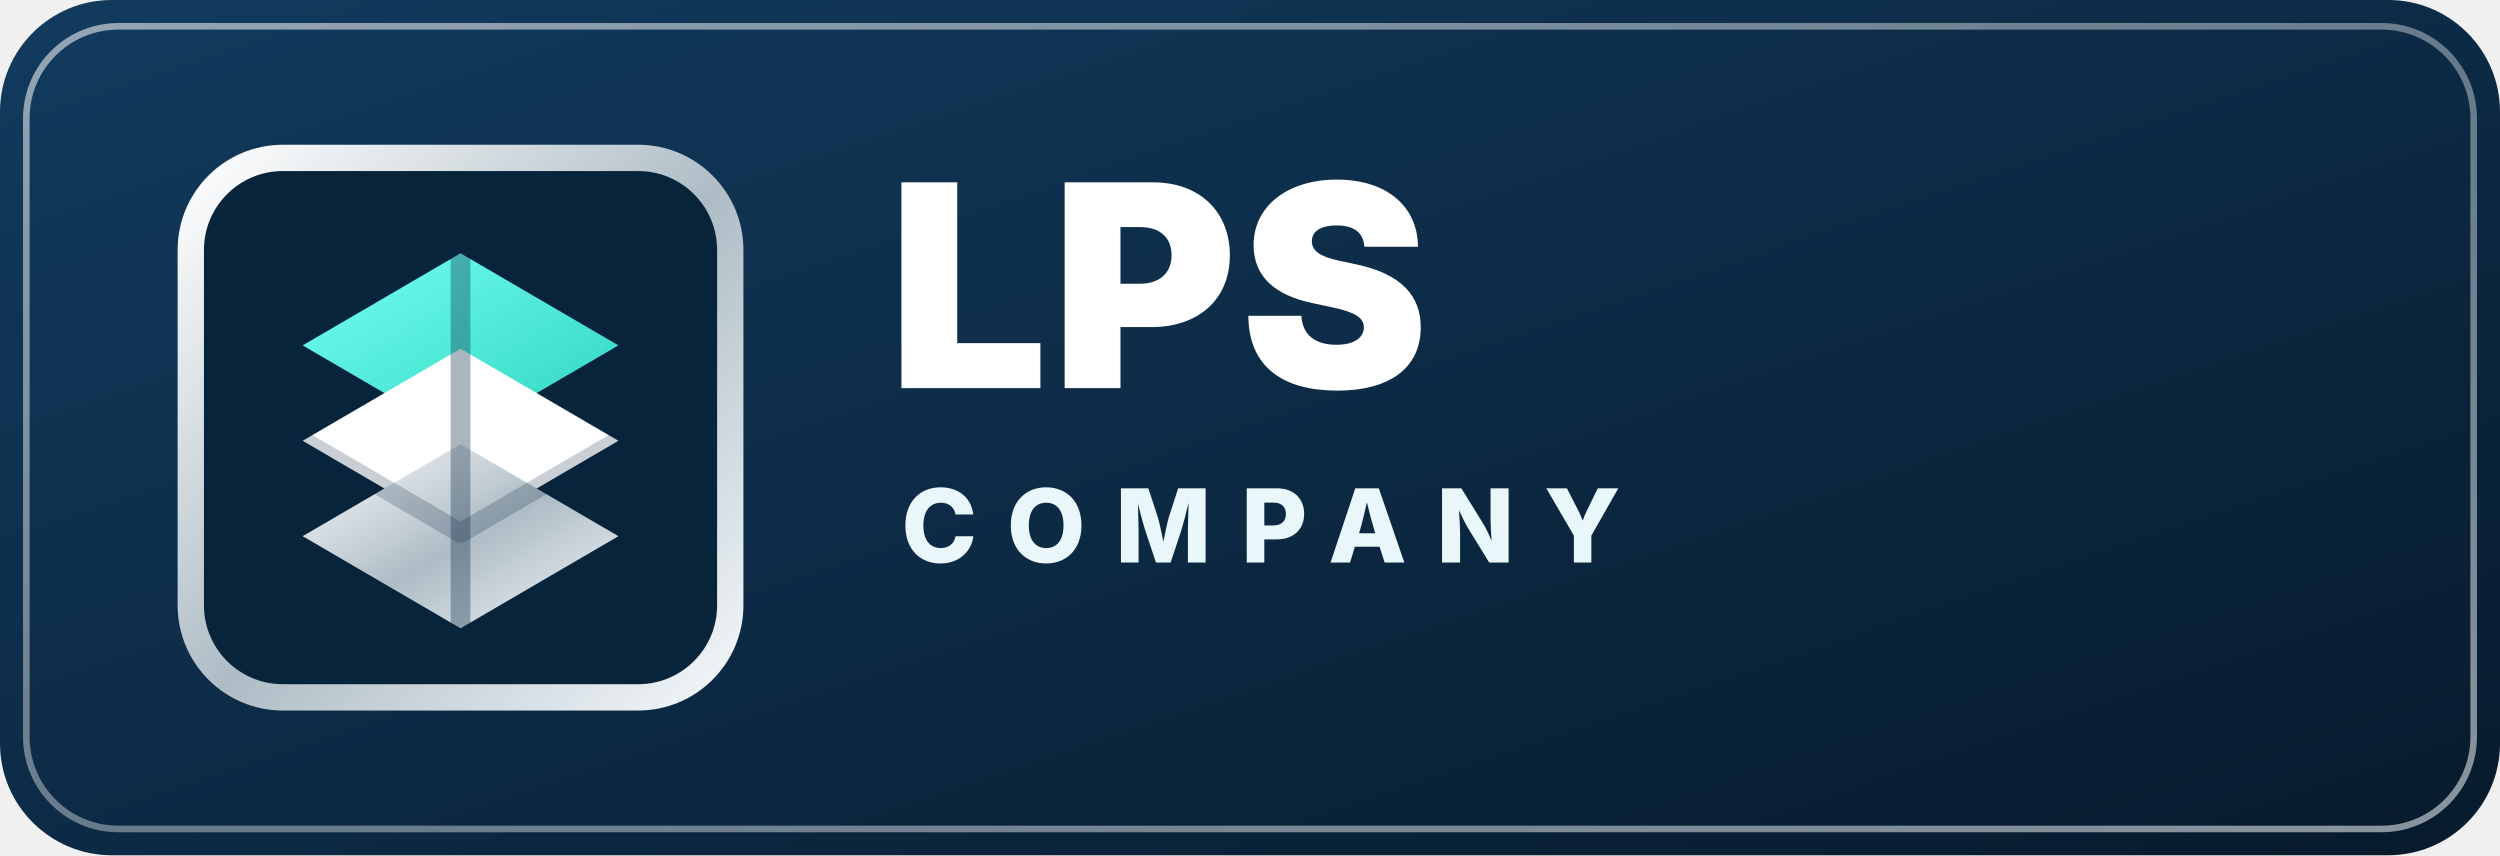
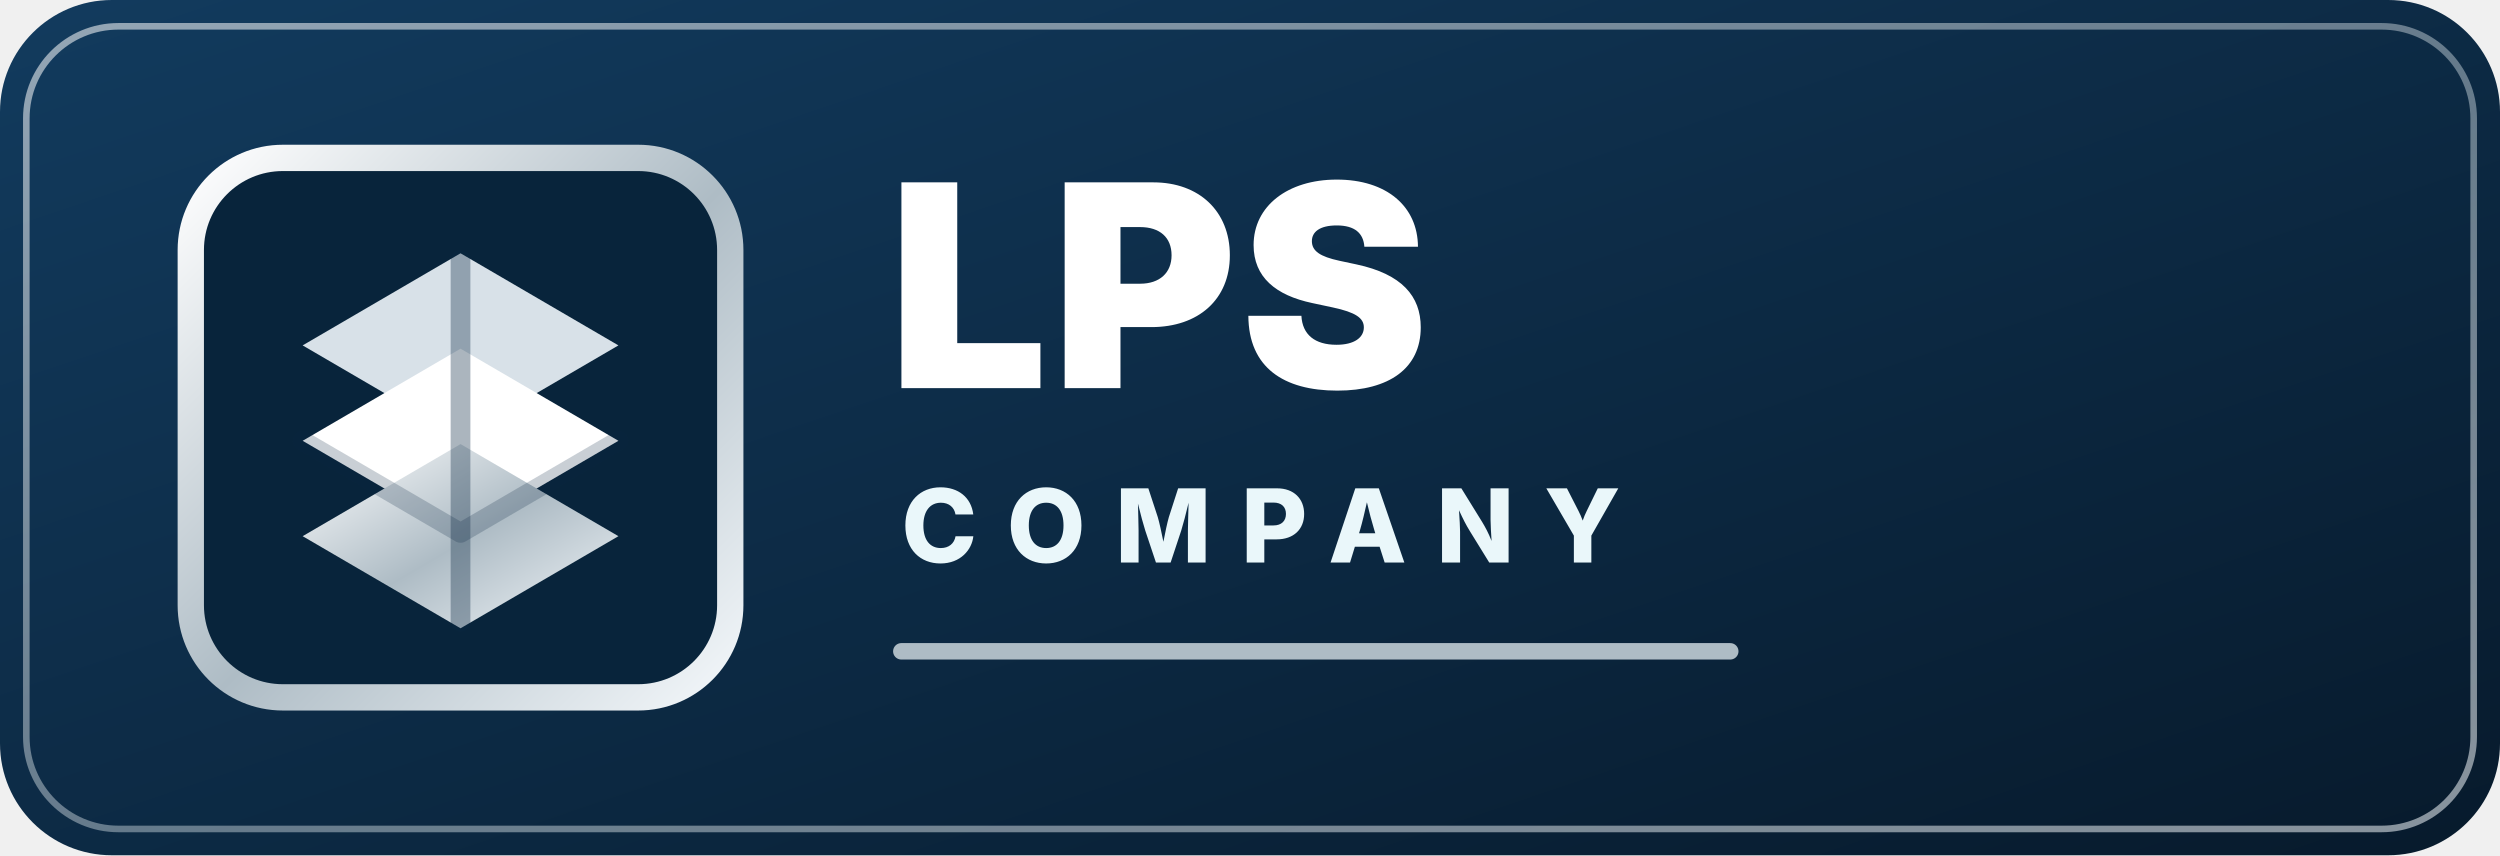
<svg xmlns="http://www.w3.org/2000/svg" viewBox="0 0 760 260" role="img" aria-labelledby="title desc">
  <defs>
    <linearGradient id="panel" x1="0" y1="0" x2="1" y2="1">
      <stop offset="0" stop-color="#123B5E" />
      <stop offset="1" stop-color="#071A2C" />
    </linearGradient>
    <linearGradient id="silver" x1="0" y1="0" x2="1" y2="1">
      <stop offset="0" stop-color="#FFFFFF" />
      <stop offset=".52" stop-color="#AEBCC5" />
      <stop offset="1" stop-color="#F3F7FA" />
    </linearGradient>
    <linearGradient id="aqua" x1="0" y1="0" x2="1" y2="1">
-       <stop offset="0" stop-color="#74FFF1" />
-       <stop offset="1" stop-color="#2DD4BF" />
+       <stop offset="0" stop-color="#D8E1E8" />
+       <stop offset="1" stop-color="#7E93A3" />
    </linearGradient>
  </defs>
  <rect width="760" height="260" rx="34" fill="url(#panel)" />
  <rect x="8" y="8" width="744" height="244" rx="28" fill="none" stroke="url(#silver)" stroke-width="2" opacity=".55" />
  <g transform="translate(58 48)">
    <rect x="0" y="0" width="164" height="164" rx="28" fill="#08243B" stroke="url(#silver)" stroke-width="8" />
-     <path d="M34 57L82 29L130 57L82 85Z" fill="url(#aqua)" />
+     <path d="M34 57L82 29L130 57L82 85Z" fill="#D8E1E8" />
    <path d="M34 86L82 58L130 86L82 114Z" fill="#FFFFFF" />
    <path d="M34 115L82 87L130 115L82 143Z" fill="url(#silver)" />
    <path d="M82 31V141" stroke="#0A2540" stroke-width="6" stroke-linecap="round" opacity=".34" />
    <path d="M34 86L82 114L130 86" fill="none" stroke="#0A2540" stroke-width="6" stroke-linecap="round" stroke-linejoin="round" opacity=".22" />
  </g>
  <text x="270" y="118" fill="#FFFFFF" font-family="Inter, Arial, sans-serif" font-size="86" font-weight="900" letter-spacing="1">LPS</text>
  <text x="274" y="171" fill="#EAF7FA" font-family="Inter, Arial, sans-serif" font-size="31" font-weight="800" letter-spacing="9">COMPANY</text>
-   <path d="M274 198h252" stroke="url(#aqua)" stroke-width="5" stroke-linecap="round" />
+   <path d="M274 198h252" stroke="#AEBCC5" stroke-width="5" stroke-linecap="round" />
</svg>
